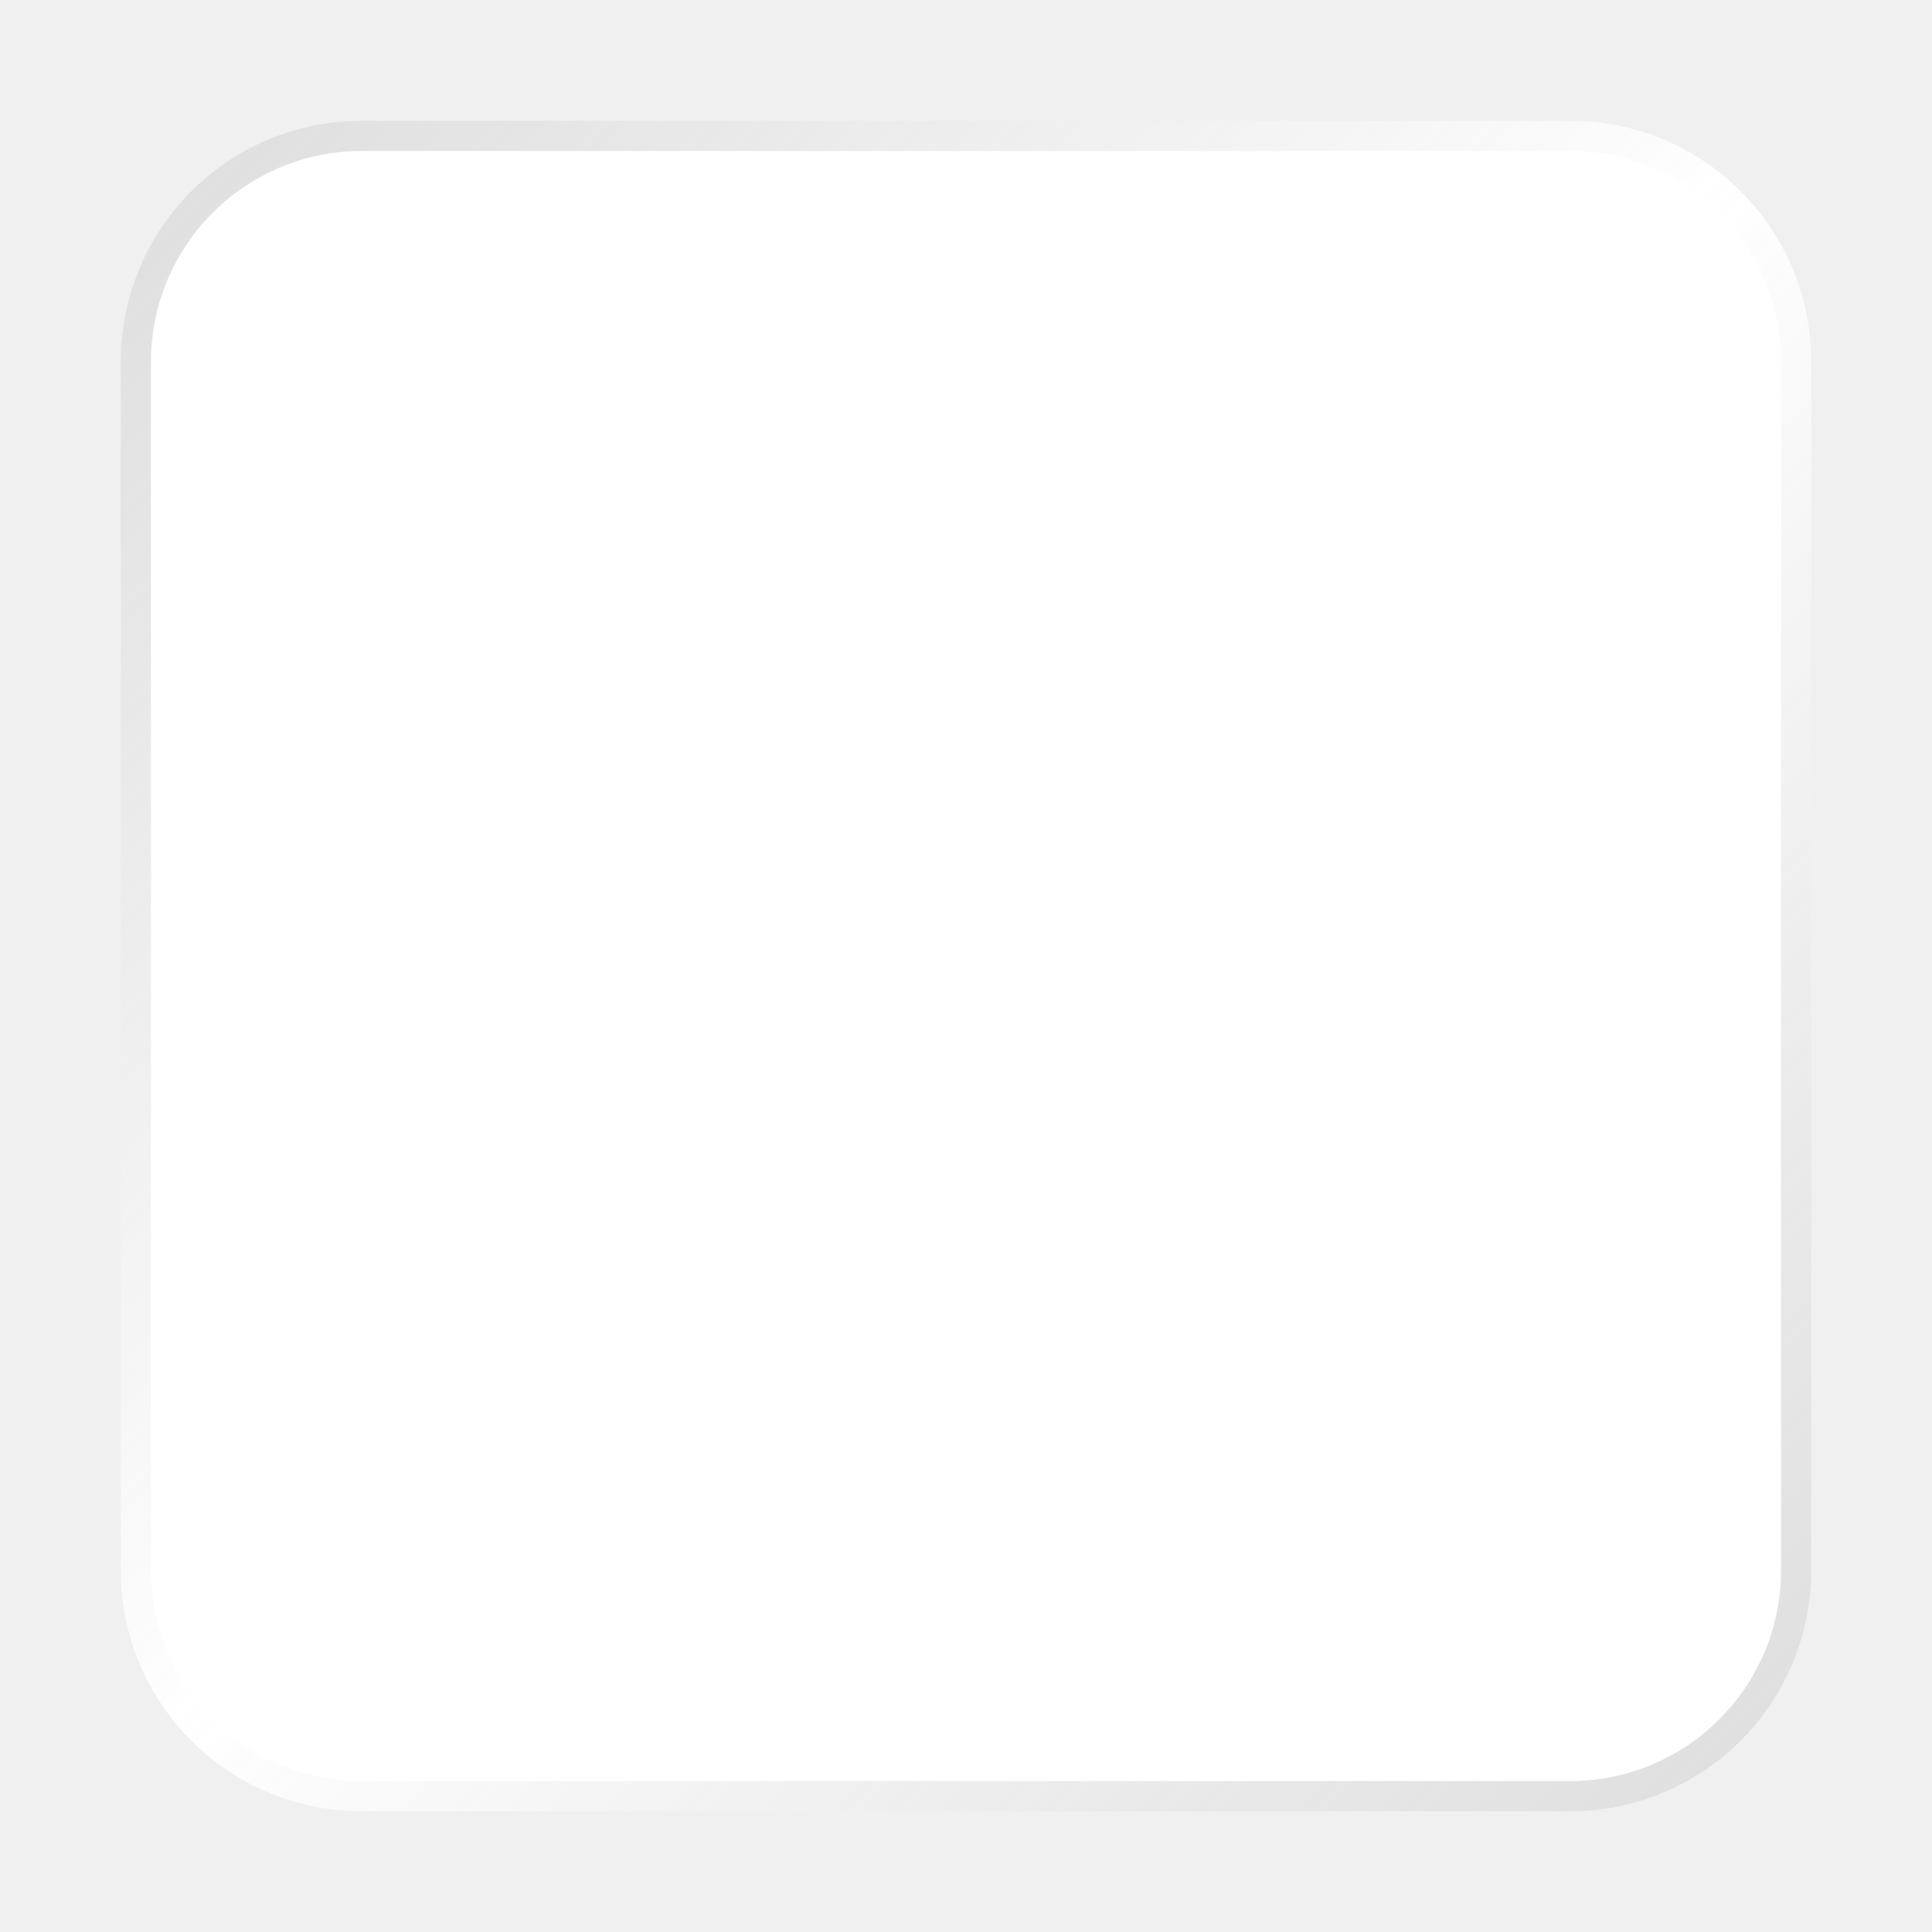
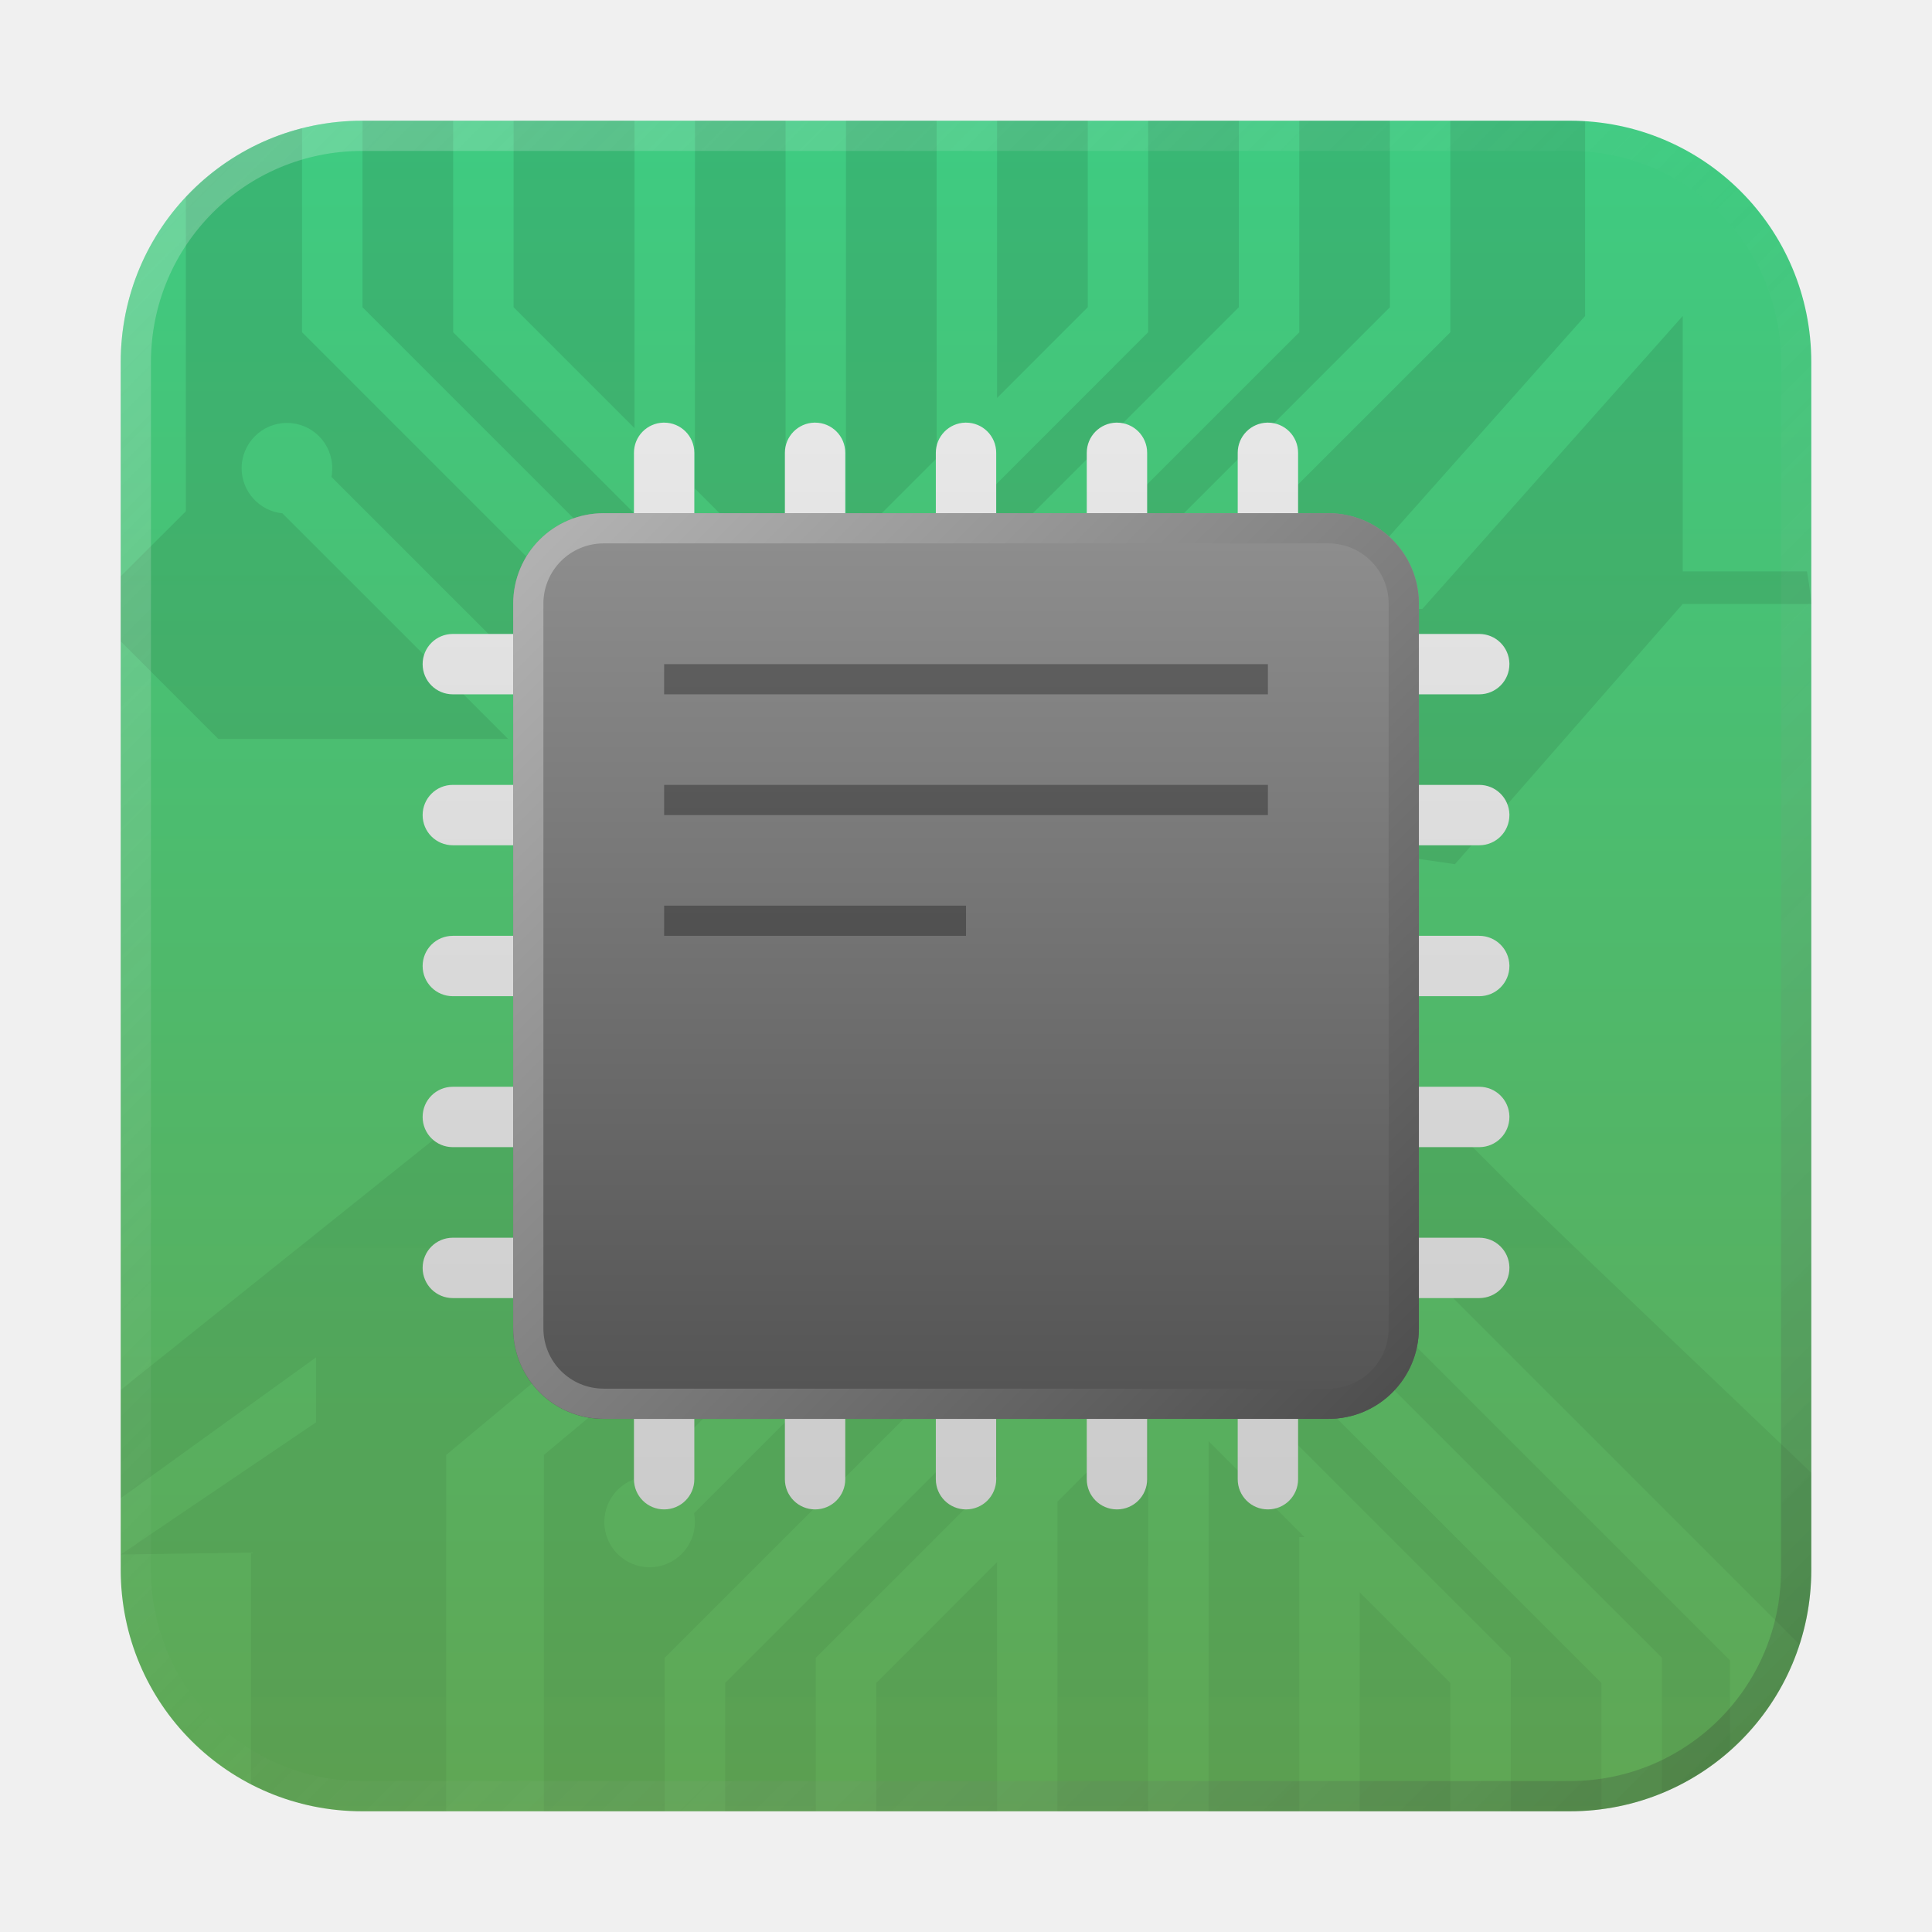
<svg xmlns="http://www.w3.org/2000/svg" xmlns:xlink="http://www.w3.org/1999/xlink" width="64" height="64" viewBox="0 0 16.933 16.933" version="1.1" id="svg5">
  <defs id="defs2">
+     <linearGradient id="linearGradient3716">
+       <stop style="stop-color:#4a4a4a;stop-opacity:1" offset="0" id="stop3712" />
+       <stop style="stop-color:#b3b3b3;stop-opacity:1" offset="1" id="stop3714" />
+     </linearGradient>
+     <linearGradient id="linearGradient3326">
+       <stop style="stop-color:#ececec;stop-opacity:1;" offset="0" id="stop3322" />
+       <stop style="stop-color:#c8c8c8;stop-opacity:1" offset="1" id="stop3324" />
+     </linearGradient>
+     <linearGradient id="linearGradient2352">
+       <stop style="stop-color:#4d4d4d;stop-opacity:1;" offset="0" id="stop2348" />
+       <stop style="stop-color:#999999;stop-opacity:1" offset="1" id="stop2350" />
+     </linearGradient>
+     <linearGradient id="linearGradient1591">
+       <stop style="stop-color:#62a451;stop-opacity:1" offset="0" id="stop1587" />
+       <stop style="stop-color:#3cce85;stop-opacity:1" offset="1" id="stop1589" />
+     </linearGradient>
    <linearGradient xlink:href="#linearGradient37218" id="linearGradient1781" x1="2.8346456e-08" y1="2.2677165e-07" x2="64" y2="64" gradientUnits="userSpaceOnUse" gradientTransform="scale(0.2645833)" />
    <linearGradient id="linearGradient37218">
-       <stop style="stop-color:#808080;stop-opacity:1" offset="0" id="stop37214" />
-       <stop style="stop-color:#717171;stop-opacity:0.004" offset="0.497" id="stop37220" />
-       <stop style="stop-color:#808080;stop-opacity:1" offset="1" id="stop37216" />
+       <stop style="stop-color:#ffffff;stop-opacity:1" offset="0" id="stop37214" />
+       <stop style="stop-color:#d9d9d9;stop-opacity:0.004" offset="0.497" id="stop37220" />
+       <stop style="stop-color:#000000;stop-opacity:1" offset="1" id="stop37216" />
+     </linearGradient>
+     <linearGradient xlink:href="#linearGradient1591" id="linearGradient1593" x1="8.467" y1="16.933" x2="8.467" y2="6.7529299e-07" gradientUnits="userSpaceOnUse" />
+     <linearGradient xlink:href="#linearGradient2352" id="linearGradient2354" x1="9.26" y1="13.229" x2="9.26" y2="3.175" gradientUnits="userSpaceOnUse" />
+     <linearGradient xlink:href="#linearGradient3326" id="linearGradient3328" x1="44" y1="8" x2="44" y2="54" gradientUnits="userSpaceOnUse" />
+     <linearGradient xlink:href="#linearGradient3716" id="linearGradient3718" x1="47" y1="48" x2="17" y2="18" gradientUnits="userSpaceOnUse" />
+     <linearGradient id="linearGradient964" x1="30" x2="30" y1="10" y2="70" gradientTransform="matrix(1.000987,0,0,1.000987,-0.00172444,-0.00376829)" gradientUnits="userSpaceOnUse">
+       <stop offset="0" id="stop49" />
+       <stop stop-opacity=".35" offset="1" id="stop51" />
    </linearGradient>
  </defs>
-   <path id="rect863" style="fill:#ffffff;stroke-width:0.265" d="M 3.175,1.058 H 13.758 c 1.173,0 2.117,0.944 2.117,2.117 V 13.758 c 0,1.173 -0.944,2.117 -2.117,2.117 H 3.175 c -1.173,0 -2.117,-0.944 -2.117,-2.117 V 3.175 c 0,-1.173 0.944,-2.117 2.117,-2.117 z" />
+   <path id="rect863" style="fill:url(#linearGradient1593);stroke-width:0.265;fill-opacity:1" d="M 3.175,1.058 H 13.758 c 1.173,0 2.117,0.944 2.117,2.117 V 13.758 c 0,1.173 -0.944,2.117 -2.117,2.117 H 3.175 c -1.173,0 -2.117,-0.944 -2.117,-2.117 V 3.175 c 0,-1.173 0.944,-2.117 2.117,-2.117 z" />
+   <path id="path65" style="opacity:0.1;fill:url(#linearGradient964);stroke-width:1.001" d="M 12.008 4 L 12.008 10.178 L 24.021 22.189 L 25.107 21.104 L 23.02 19.016 L 21.018 19.016 L 21.018 17.012 L 15.012 11.006 L 15.012 4 L 12.008 4 z M 17.014 4 L 17.014 10.178 L 21.018 14.182 L 21.018 4 L 17.014 4 z M 23.021 4 L 23.02 16.184 L 26.523 19.688 L 27.195 19.016 L 26.023 19.016 L 26.023 4 L 23.021 4 z M 28.023 4 L 28.023 18.184 L 31.199 15.01 L 31.027 15.01 L 31.027 4 L 28.023 4 z M 33.029 4 L 33.029 13.182 L 36.033 10.178 L 36.033 4 L 33.029 4 z M 38.033 4 L 38.033 11.006 L 27.939 21.104 L 29.025 22.189 L 41.037 10.178 L 41.037 4 L 38.033 4 z M 43.039 4 L 43.039 11.006 L 29.59 24.455 L 29.025 23.891 L 28.461 24.455 L 26.523 22.518 L 24.586 24.455 L 24.021 23.891 L 23.457 24.455 L 10.006 11.006 L 10.006 4.25 C 8.506 4.632 7.18 5.436 6.156 6.529 L 6.156 16.938 L 4 19.09 L 4 21.246 L 7.232 24.479 L 16.832 24.479 L 9.355 17.004 C 8.589 16.927 8.004 16.281 8.004 15.51 C 8.004 14.681 8.677 14.01 9.506 14.01 C 10.335 14.01 11.006 14.681 11.006 15.51 C 11.006 15.606 10.999 15.704 10.98 15.799 L 19.66 24.479 L 48.197 28.627 L 55.742 20.006 L 60 20.006 C 59.969 19.641 59.918 19.283 59.857 18.928 L 55.742 18.928 L 55.742 10.467 L 47.117 20.17 L 43.885 20.17 L 52.508 10.467 L 52.508 4.018 C 52.34 4.007 52.171 4 52 4 L 48.043 4 L 48.043 11.006 L 34.592 24.455 L 33.18 23.039 L 46.041 10.178 L 46.041 4 L 43.039 4 z M 14.781 37.416 L 4.002 46.041 L 4 49.629 L 10.469 44.963 L 10.469 47.115 L 4 51.494 L 8.314 51.43 L 8.314 59.105 C 9.416 59.676 10.669 60 12 60 L 14.781 60 L 14.781 48.195 L 21.248 42.807 L 24.482 42.807 L 18.016 48.195 L 18.016 60 L 22.018 60 L 22.018 54.918 L 35.467 41.471 L 36.033 42.037 L 36.598 41.471 L 38.533 43.408 L 40.473 41.471 L 41.037 42.037 L 41.604 41.471 L 55.053 54.918 L 55.053 59.398 C 55.884 59.057 56.645 58.58 57.307 57.994 L 57.307 55 L 45.191 42.887 L 46.605 41.471 L 59.611 54.475 C 59.863 53.696 60 52.864 60 52 L 60 48.787 L 52.508 41.646 L 50.355 39.572 L 48.197 37.416 L 35.23 37.416 L 35.467 37.652 L 22.992 50.127 C 23.01 50.222 23.02 50.32 23.02 50.416 C 23.019 51.245 22.347 51.916 21.518 51.916 C 20.688 51.916 20.018 51.245 20.018 50.416 C 20.018 49.645 20.602 48.997 21.369 48.92 L 32.873 37.416 L 14.781 37.416 z M 36.033 43.738 L 24.021 55.748 L 24.021 60 L 27.023 60 L 27.023 54.918 L 33.029 48.912 L 33.029 46.912 L 35.031 46.912 L 37.119 44.822 L 36.033 43.738 z M 41.037 43.738 L 39.949 44.822 L 50.045 54.918 L 50.045 60 L 52 60 C 52.356 60 52.705 59.974 53.049 59.93 L 53.049 55.748 L 41.037 43.738 z M 38.533 46.238 L 35.031 49.742 L 35.031 60 L 38.033 60 L 38.033 46.912 L 39.207 46.912 L 38.533 46.238 z M 40.035 47.74 L 40.035 60 L 43.039 60 L 43.039 50.916 L 43.211 50.916 L 40.035 47.74 z M 33.029 51.744 L 29.025 55.748 L 29.025 60 L 33.029 60 L 33.029 51.744 z M 45.039 52.744 L 45.039 60 L 48.043 60 L 48.043 55.748 L 45.039 52.744 z " transform="scale(0.2645833)" />
  <path id="rect1345" style="opacity:0.3;fill:url(#linearGradient1781);fill-opacity:1;stroke-width:0.265" d="m 3.175,1.058 c -1.173,0 -2.117,0.944 -2.117,2.117 V 13.758 c 0,1.173 0.944,2.117 2.117,2.117 H 13.758 c 1.173,0 2.117,-0.944 2.117,-2.117 V 3.175 c 0,-1.173 -0.944,-2.117 -2.117,-2.117 z m 0,0.265 H 13.758 c 1.026,0 1.852,0.826 1.852,1.852 V 13.758 c 0,1.026 -0.826,1.852 -1.852,1.852 H 3.175 c -1.026,0 -1.852,-0.826 -1.852,-1.852 V 3.175 c 0,-1.026 0.826,-1.852 1.852,-1.852 z" />
+   <path id="rect2616" style="opacity:1;fill:url(#linearGradient3328);fill-opacity:1;stroke-width:12.634;stroke-linecap:round;stroke-linejoin:round" d="M 21.975,14 C 21.433,14.014 21,14.455 21,15 v 2 c 0,0.554 0.446,1 1,1 0.554,0 1,-0.446 1,-1 v -2 c 0,-0.554 -0.446,-1 -1,-1 -0.009,0 -0.017,-2.16e-4 -0.025,0 z m 5,0 C 26.433,14.014 26,14.455 26,15 v 2 c 0,0.554 0.446,1 1,1 0.554,0 1,-0.446 1,-1 v -2 c 0,-0.554 -0.446,-1 -1,-1 -0.009,0 -0.017,-2.16e-4 -0.025,0 z m 5,0 C 31.433,14.014 31,14.455 31,15 v 2 c 0,0.554 0.446,1 1,1 0.554,0 1,-0.446 1,-1 v -2 c 0,-0.554 -0.446,-1 -1,-1 -0.009,0 -0.017,-2.16e-4 -0.025,0 z m 5,0 C 36.433,14.014 36,14.455 36,15 v 2 c 0,0.554 0.446,1 1,1 0.554,0 1,-0.446 1,-1 v -2 c 0,-0.554 -0.446,-1 -1,-1 -0.009,0 -0.017,-2.16e-4 -0.025,0 z m 5,0 C 41.433,14.014 41,14.455 41,15 v 2 c 0,0.554 0.446,1 1,1 0.554,0 1,-0.446 1,-1 v -2 c 0,-0.554 -0.446,-1 -1,-1 -0.009,0 -0.017,-2.16e-4 -0.025,0 z M 15,21 c -0.554,0 -1,0.446 -1,1 0,0.554 0.446,1 1,1 h 2 c 0.554,0 1,-0.446 1,-1 0,-0.009 2.16e-4,-0.017 0,-0.025 C 17.986,21.433 17.545,21 17,21 Z m 32,0 c -0.554,0 -1,0.446 -1,1 0,0.554 0.446,1 1,1 h 2 c 0.554,0 1,-0.446 1,-1 0,-0.009 2.19e-4,-0.017 0,-0.025 C 49.986,21.433 49.545,21 49,21 Z m -32,5 c -0.554,0 -1,0.446 -1,1 0,0.554 0.446,1 1,1 h 2 c 0.554,0 1,-0.446 1,-1 0,-0.009 2.16e-4,-0.017 0,-0.025 C 17.986,26.433 17.545,26 17,26 Z m 32,0 c -0.554,0 -1,0.446 -1,1 0,0.554 0.446,1 1,1 h 2 c 0.554,0 1,-0.446 1,-1 0,-0.009 2.19e-4,-0.017 0,-0.025 C 49.986,26.433 49.545,26 49,26 Z m -32,5 c -0.554,0 -1,0.446 -1,1 0,0.554 0.446,1 1,1 h 2 c 0.554,0 1,-0.446 1,-1 0,-0.009 2.16e-4,-0.017 0,-0.025 C 17.986,31.433 17.545,31 17,31 Z m 32,0 c -0.554,0 -1,0.446 -1,1 0,0.554 0.446,1 1,1 h 2 c 0.554,0 1,-0.446 1,-1 0,-0.009 2.19e-4,-0.017 0,-0.025 C 49.986,31.433 49.545,31 49,31 Z m -32,5 c -0.554,0 -1,0.446 -1,1 0,0.554 0.446,1 1,1 h 2 c 0.554,0 1,-0.446 1,-1 0,-0.009 2.16e-4,-0.017 0,-0.025 C 17.986,36.433 17.545,36 17,36 Z m 32,0 c -0.554,0 -1,0.446 -1,1 0,0.554 0.446,1 1,1 h 2 c 0.554,0 1,-0.446 1,-1 0,-0.009 2.19e-4,-0.017 0,-0.025 C 49.986,36.433 49.545,36 49,36 Z m -32,5 c -0.554,0 -1,0.446 -1,1 0,0.554 0.446,1 1,1 h 2 c 0.554,0 1,-0.446 1,-1 0,-0.009 2.16e-4,-0.017 0,-0.025 C 17.986,41.433 17.545,41 17,41 Z m 32,0 c -0.554,0 -1,0.446 -1,1 0,0.554 0.446,1 1,1 h 2 c 0.554,0 1,-0.446 1,-1 0,-0.009 2.19e-4,-0.017 0,-0.025 C 49.986,41.433 49.545,41 49,41 Z M 21.975,46 C 21.433,46.014 21,46.455 21,47 v 2 c 0,0.554 0.446,1 1,1 0.554,0 1,-0.446 1,-1 v -2 c 0,-0.554 -0.446,-1 -1,-1 -0.009,0 -0.017,-2.16e-4 -0.025,0 z m 5,0 C 26.433,46.014 26,46.455 26,47 v 2 c 0,0.554 0.446,1 1,1 0.554,0 1,-0.446 1,-1 v -2 c 0,-0.554 -0.446,-1 -1,-1 -0.009,0 -0.017,-2.16e-4 -0.025,0 z m 5,0 C 31.433,46.014 31,46.455 31,47 v 2 c 0,0.554 0.446,1 1,1 0.554,0 1,-0.446 1,-1 v -2 c 0,-0.554 -0.446,-1 -1,-1 -0.009,0 -0.017,-2.16e-4 -0.025,0 z m 5,0 C 36.433,46.014 36,46.455 36,47 v 2 c 0,0.554 0.446,1 1,1 0.554,0 1,-0.446 1,-1 v -2 c 0,-0.554 -0.446,-1 -1,-1 -0.009,0 -0.017,-2.16e-4 -0.025,0 z m 5,0 C 41.433,46.014 41,46.455 41,47 v 2 c 0,0.554 0.446,1 1,1 0.554,0 1,-0.446 1,-1 v -2 c 0,-0.554 -0.446,-1 -1,-1 -0.009,0 -0.017,-2.16e-4 -0.025,0 z" transform="scale(0.2645833)" />
+   <path id="rect2090" style="opacity:1;fill:url(#linearGradient2354);stroke-width:2.381;stroke-linecap:round;stroke-linejoin:round" d="m 5.292,4.498 h 6.35 c 0.44,0 0.794,0.354 0.794,0.794 v 6.35 c 0,0.44 -0.354,0.794 -0.794,0.794 H 5.292 c -0.44,0 -0.794,-0.354 -0.794,-0.794 V 5.292 c 0,-0.44 0.354,-0.794 0.794,-0.794 z" />
+   <path id="rect3526" style="opacity:1;fill:url(#linearGradient3718);fill-opacity:1;stroke-width:9;stroke-linecap:round;stroke-linejoin:round" d="M 20 17 C 18.338 17 17 18.338 17 20 L 17 44 C 17 45.662 18.338 47 20 47 L 44 47 C 45.662 47 47 45.662 47 44 L 47 20 C 47 18.338 45.662 17 44 17 L 20 17 z M 20 18 L 44 18 C 45.108 18 46 18.892 46 20 L 46 44 C 46 45.108 45.108 46 44 46 L 20 46 C 18.892 46 18 45.108 18 44 L 18 20 C 18 18.892 18.892 18 20 18 z " transform="scale(0.2645833)" />
+   <path id="rect6497" style="opacity:0.3;fill:#000000;fill-opacity:1;stroke-width:0.69;stroke-linecap:round;stroke-linejoin:round" d="M 22 22 L 22 23 L 42 23 L 42 22 L 22 22 z M 22 26 L 22 27 L 42 27 L 42 26 L 22 26 z M 22 30 L 22 31 L 32 31 L 32 30 L 22 30 z " transform="scale(0.2645833)" />
</svg>
